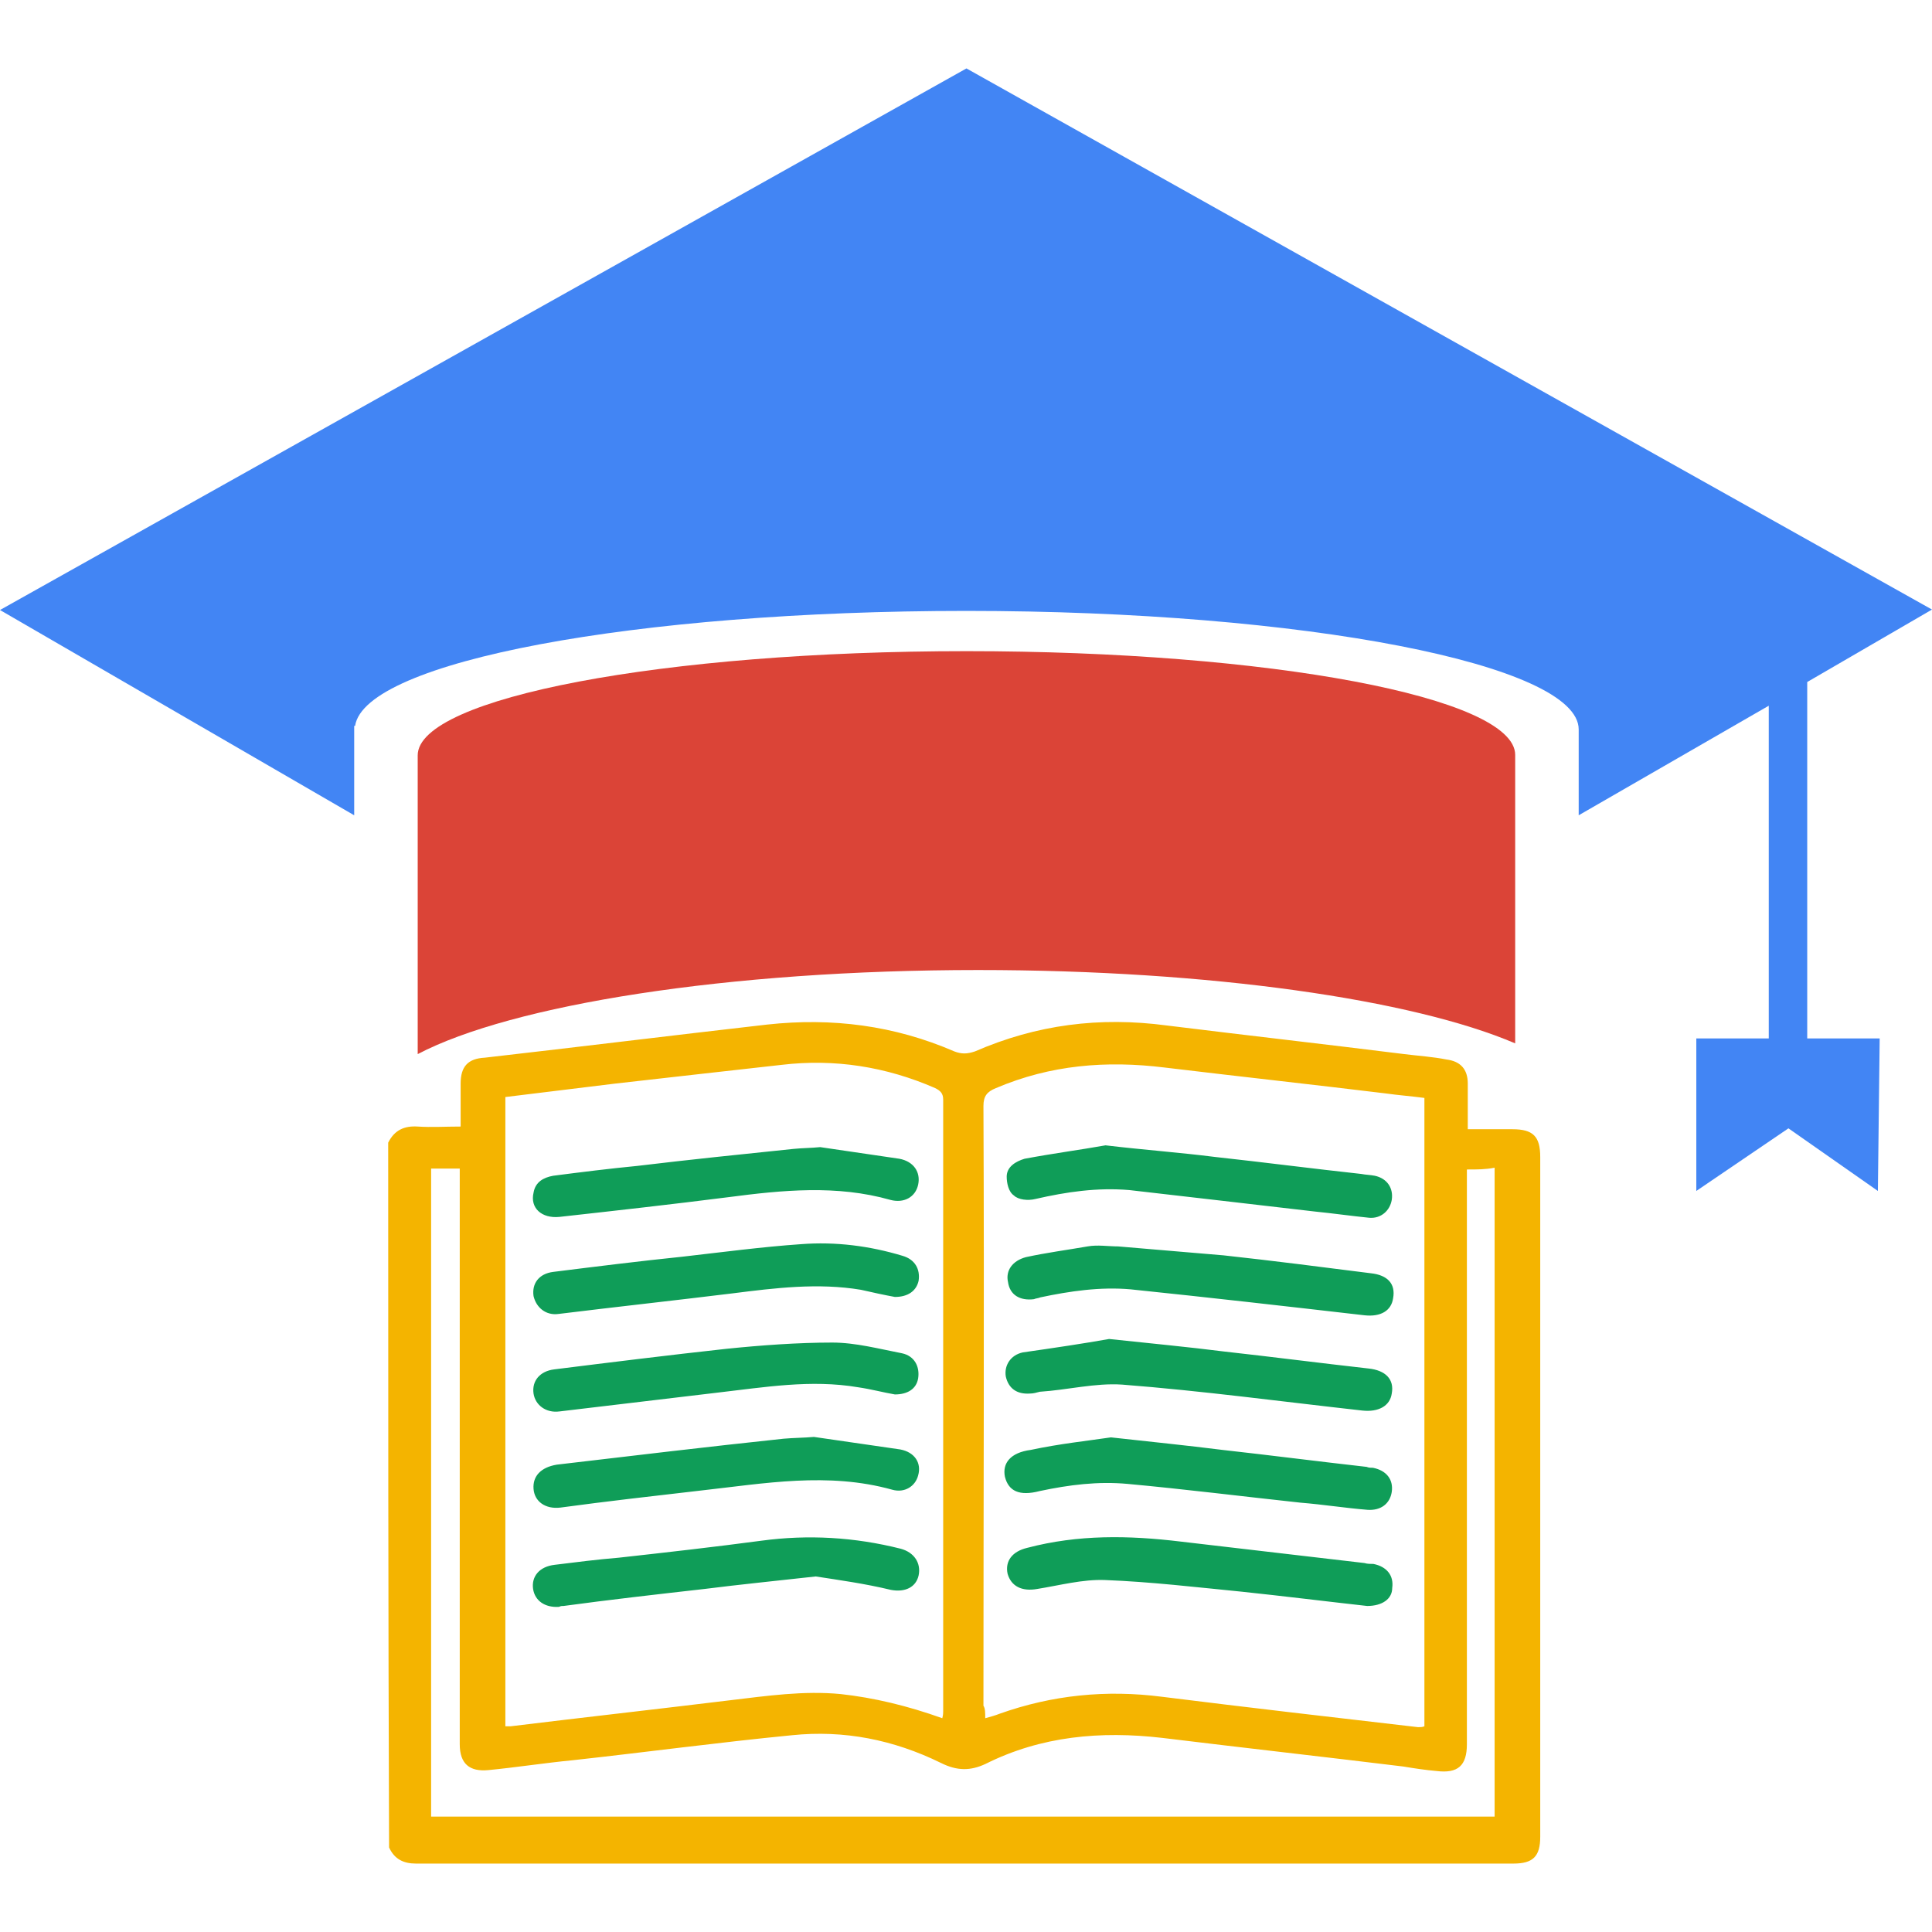
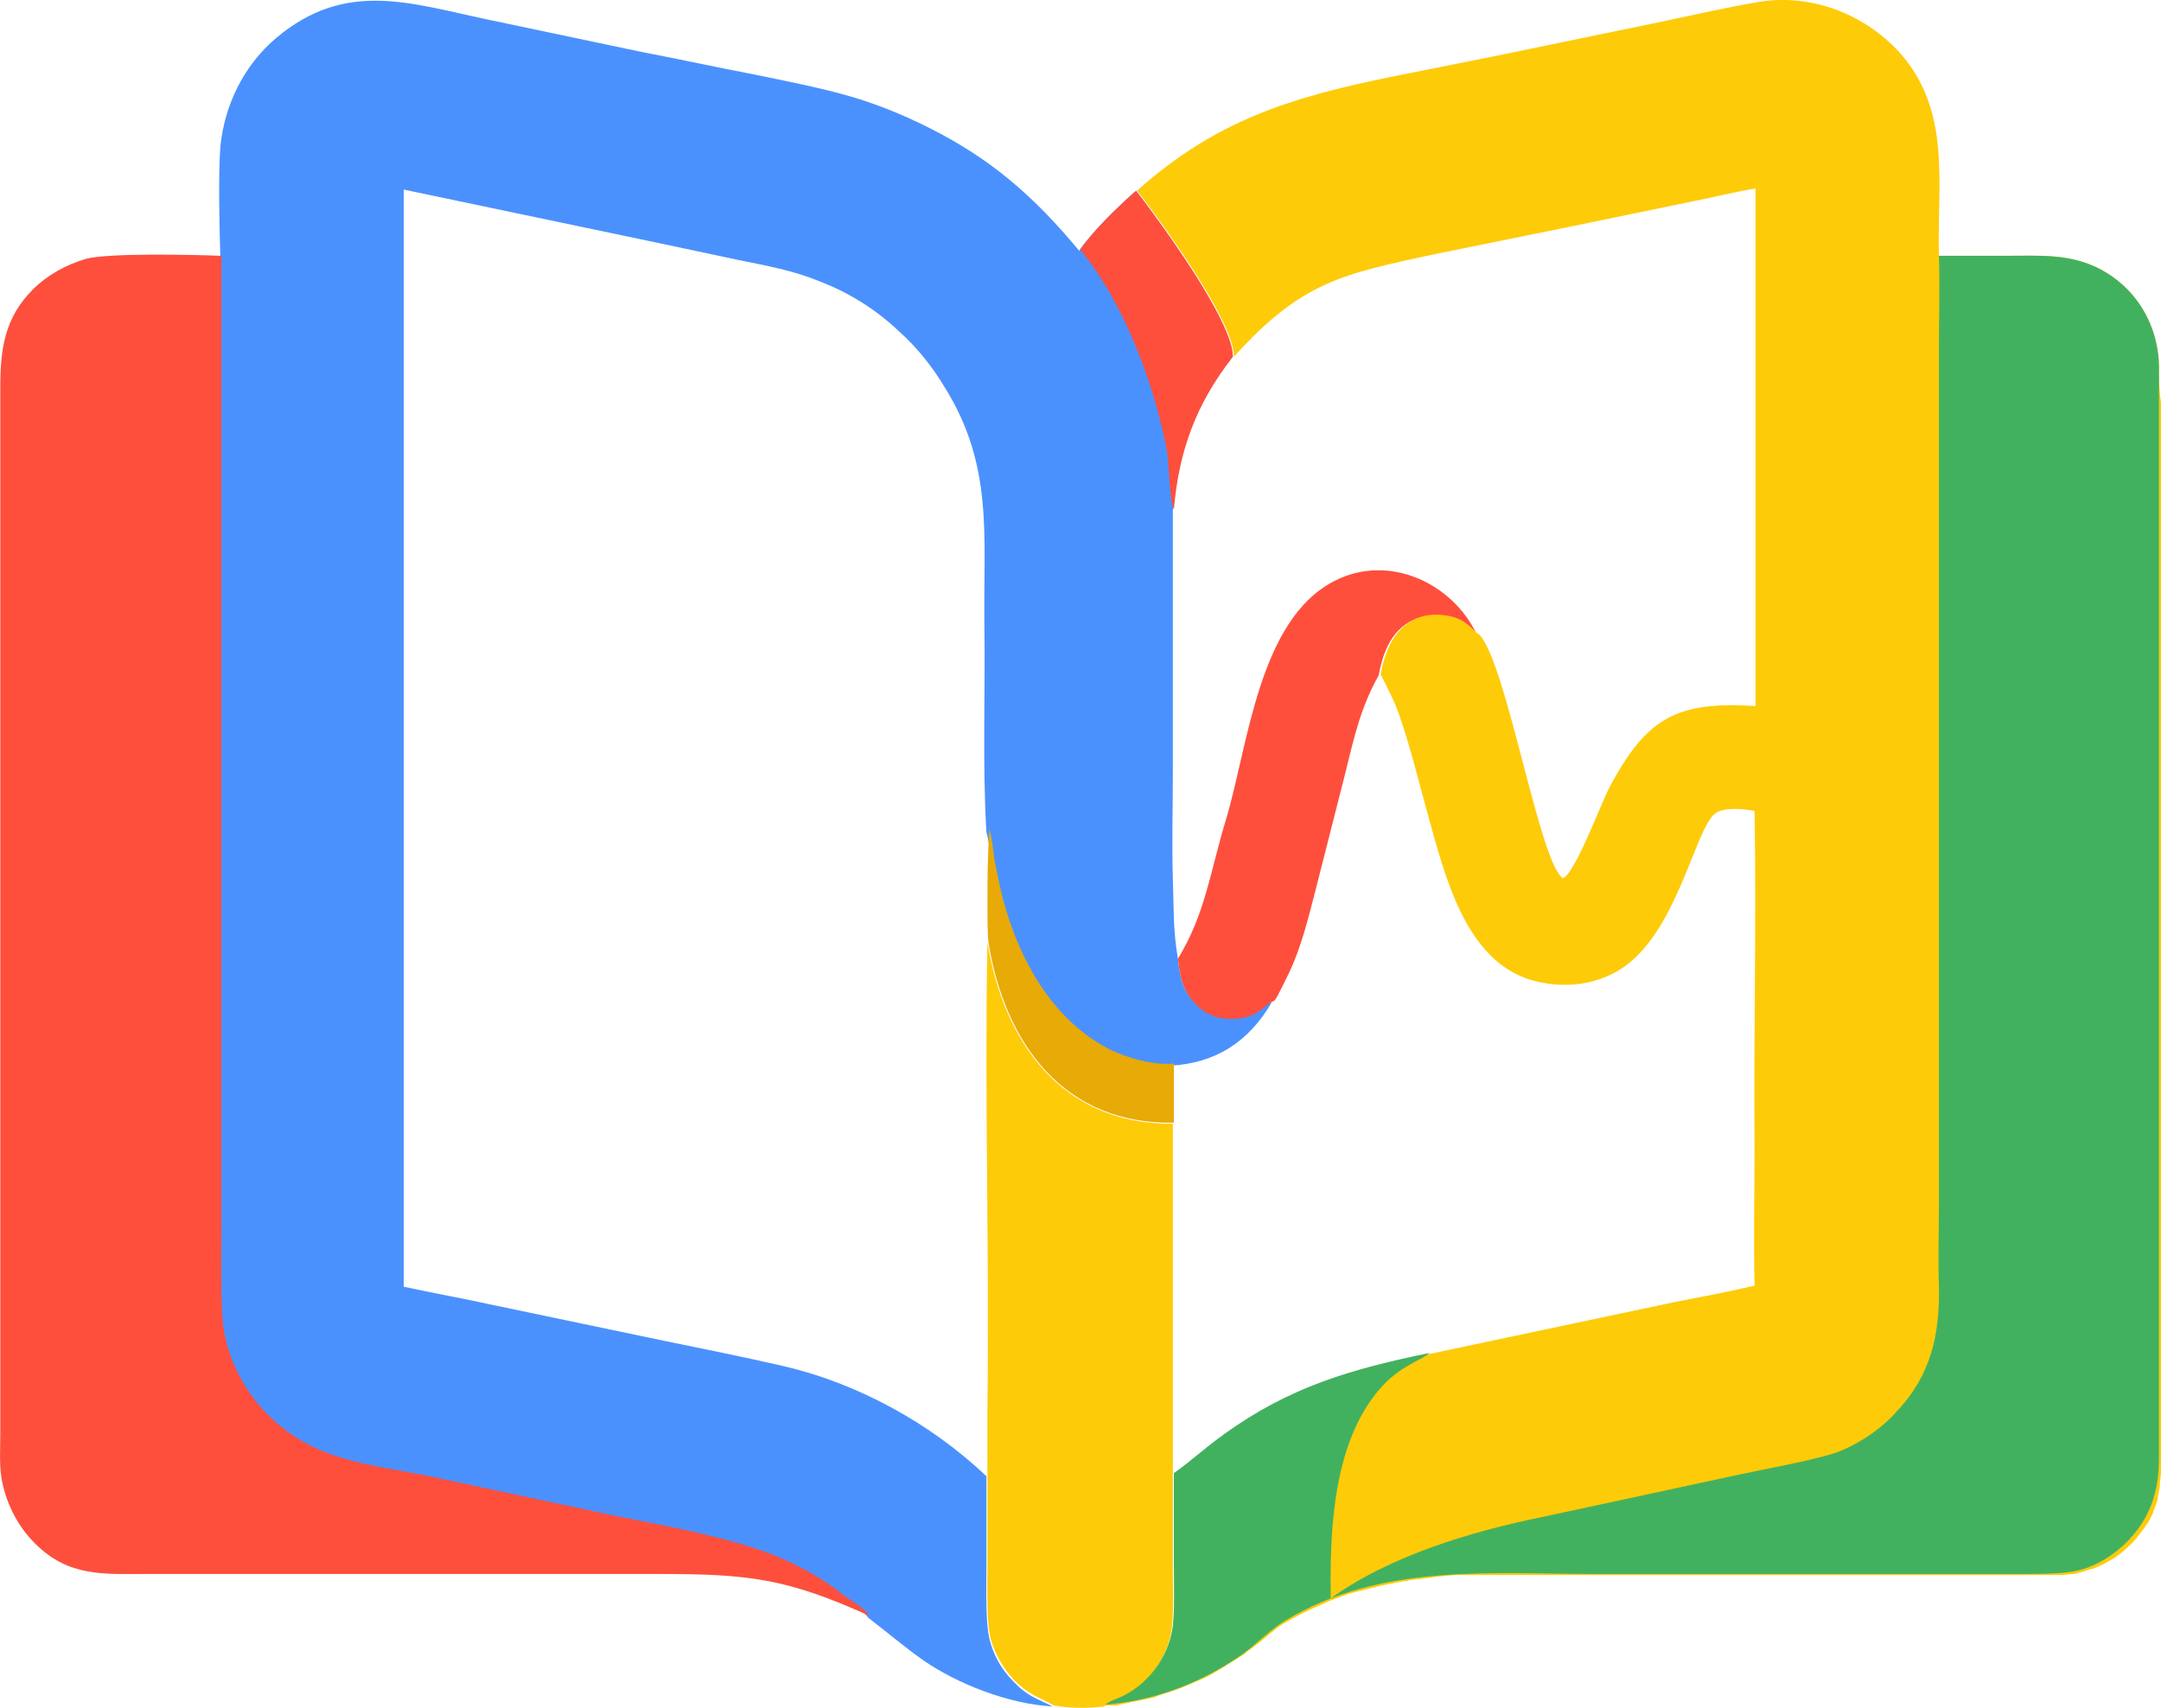
- <svg xmlns="http://www.w3.org/2000/svg" version="1.1" id="vector" x="0px" y="0px" viewBox="0 0 432 432" style="enable-background:new 0 0 432 432;" xml:space="preserve">
+ <svg xmlns="http://www.w3.org/2000/svg" version="1.1" id="vector" x="0px" y="0px" style="enable-background:new 0 0 432 432;" xml:space="preserve" viewBox="109.97 132.29 212.13 167.65">
  <style type="text/css">
- 	.st0{fill:#DB4437;}
- 	.st1{fill:#4285F4;}
- 	.st2{fill:#F4B400;}
- 	.st3{fill:#0F9D58;}
- </style>
-   <path id="path" class="st0" d="M216.1,145.6c-67.6,0-122.7,10.4-122.7,23.3v66.8c21-11,69.2-18.8,125.3-18.8  c51.9,0,97.2,6.6,120.1,16.4v-64.5C338.8,155.9,283.7,145.6,216.1,145.6z" />
-   <path id="path_1" class="st1" d="M404.1,152.5l27.9-16.2L216.1,15.3L0,136.4l79.2,45.9v-20h0.2c2.2-14.4,62.7-25.7,136.7-25.7  c75.6,0,136.9,12,136.9,26.5v19.2l42.5-24.5v74.4h-16.2v34.1l20.6-14l20,14l0.4-34.1h-16.2V152.5z" />
-   <path id="path_2" class="st2" d="M86.8,255.5c1.4-2.8,3.6-3.8,6.6-3.6c3,0.2,6.2,0,9.6,0v-9.6c0-3.8,1.6-5.6,5.4-5.8  c21-2.4,42.1-5,63.1-7.4c14.6-1.6,28.5,0.2,41.9,6c1.6,0.6,2.8,0.6,4.6,0c13.8-6,27.9-7.8,42.9-5.8c17.8,2.2,35.5,4.2,53.1,6.4  c3.2,0.4,6.4,0.6,9.4,1.2c3.2,0.4,4.8,2.2,4.8,5.4v10.2h10c4.6,0,6.2,1.6,6.2,6.2v152c0,4.4-1.6,6-6,6H93c-2.8,0-4.8-1-6-3.6  C86.8,360.5,86.8,308,86.8,255.5z M210.7,384.2c0.2-0.8,0.2-1.2,0.2-1.6V245.9c0-1.4-0.6-2-1.8-2.6c-11-4.8-22.5-6.6-34.3-5.2  c-12.6,1.4-24.9,2.8-37.3,4.2l-24.5,3V386h1.2c16.4-2,32.5-3.8,48.9-5.8c8.4-1,16.6-2.2,24.9-1.4  C195.3,379.6,202.9,381.4,210.7,384.2z M220.3,384.2c1.4-0.4,2.2-0.6,3.2-1c11.8-4.2,23.9-5.4,36.3-3.8c19.2,2.4,38.3,4.6,57.3,6.8  c0.4,0,1,0,1.4-0.2V245.5c-3-0.4-5.8-0.6-8.6-1c-16.4-2-32.9-3.8-49.5-5.8c-13-1.6-25.5-0.6-37.7,4.6c-2,0.8-2.8,1.8-2.8,4  c0.2,44.7,0,89.4,0,134.1C220.3,382,220.3,383,220.3,384.2z M328,261.5V390c0,4.8-2,6.6-6.8,6c-2.4-0.2-5-0.6-7.4-1  c-18-2.2-35.9-4.2-53.9-6.4c-13.8-1.6-27.1-0.4-39.5,5.8c-3.4,1.6-6.4,1.6-10-0.2c-10.6-5.2-21.7-7.4-33.3-6.2  c-16.4,1.6-32.7,3.8-49.1,5.6c-6.2,0.6-12.6,1.6-18.8,2.2c-4.2,0.4-6.4-1.4-6.4-5.8V261.3h-6.4v144.9h237.8V261.1  C332.2,261.5,330.4,261.5,328,261.5z" />
-   <path id="path_3" class="st3" d="M201.3,324.1c3.2,0.6,4.8,3,4,5.8c-0.6,2.4-3,4-5.8,3.2c-14.4-4-28.5-1.4-42.9,0.2  c-10.4,1.2-21,2.4-31.3,3.8c-3.4,0.4-5.8-1.4-6-4.2c-0.2-2.8,1.6-4.8,5.2-5.4c17-2,33.7-4,50.7-5.8c2.2-0.2,4.6-0.2,6.8-0.4   M201.1,259.1c3.2,0.6,4.8,3,4.2,5.8c-0.6,2.8-3.2,4.2-6.2,3.4c-12-3.4-24.1-2.2-36.3-0.6c-12.6,1.6-25.1,3-37.7,4.4  c-4,0.4-6.6-2-5.8-5.4c0.4-2.4,2.2-3.4,4.4-3.8c6.2-0.8,12.6-1.6,18.8-2.2c11.6-1.4,23.3-2.6,34.9-3.8c2-0.2,4-0.2,6-0.4   M200.1,311.8c-2.4-0.4-5.4-1.2-8.2-1.6c-10.6-1.8-21,0-31.5,1.2l-35.3,4.2c-3,0.4-5.4-1.4-5.8-4c-0.4-2.8,1.4-5,4.6-5.4  c12.8-1.6,25.7-3.2,38.5-4.6c7.8-0.8,16-1.4,23.7-1.4c5.2,0,10.4,1.4,15.6,2.4c2.8,0.6,4,3,3.6,5.6  C204.9,310.6,202.9,311.8,200.1,311.8z M182.4,352.5c-9,1-17,1.8-24.9,2.8c-10.6,1.2-21.2,2.4-31.5,3.8c-0.4,0-0.6,0-1,0.2  c-3.2,0.2-5.4-1.4-5.8-4c-0.4-2.8,1.4-5,4.8-5.4c4.8-0.6,9.6-1.2,14.4-1.6c10.8-1.2,21.4-2.4,31.9-3.8c10.4-1.4,20.8-0.8,31.1,1.8  c3,0.8,4.6,3.2,4,6c-0.6,2.6-3,3.8-6.2,3.2C193.4,354.1,187.6,353.3,182.4,352.5z M200.1,290c-2.2-0.4-5-1-7.6-1.6  c-9.6-1.6-19.2-0.4-28.7,0.8c-13,1.6-25.9,3-38.9,4.6c-2.8,0.4-5-1.4-5.6-4c-0.4-2.8,1.2-5,4.4-5.4c9.6-1.2,19.2-2.4,28.9-3.4  c8.8-1,17.8-2.2,26.5-2.8c7.8-0.6,15.4,0.4,22.7,2.6c2.8,0.8,4,3,3.6,5.6C204.9,288.6,203.1,290,200.1,290z M305.7,359.1  c-9-1-18.6-2.2-28.1-3.2c-10.2-1-20.2-2.2-30.5-2.6c-5-0.2-10.2,1.2-15.2,2c-3.4,0.6-5.8-0.6-6.6-3.4c-0.6-2.8,1-5,4.4-5.8  c11.4-3,22.7-2.8,34.3-1.4c13.8,1.6,27.5,3.2,41.1,4.8c0.6,0.2,1.4,0.2,2,0.2c3,0.6,4.6,2.6,4.2,5.4  C311.3,357.5,309.1,359.1,305.7,359.1z M248,299.4c9.4,1,17.8,1.8,25.7,2.8c10.8,1.2,21.6,2.6,32.3,3.8c3.8,0.4,5.8,2.4,5.2,5.6  c-0.4,2.8-3,4.2-6.6,3.8c-18-2-35.7-4.4-53.7-5.8c-6-0.4-12.2,1.2-18.4,1.6c-0.8,0.2-1.4,0.4-2.2,0.4c-3,0.2-4.8-1.2-5.4-3.8  c-0.4-2.4,1-4.8,3.8-5.4C235.7,301.4,242.4,300.4,248,299.4z M248.4,321.4c9,1,17,1.8,24.9,2.8c10.8,1.2,21.6,2.6,32.3,3.8  c0.4,0.2,1,0.2,1.4,0.2c3,0.6,4.6,2.6,4.2,5.4c-0.4,2.6-2.4,4.2-5.4,4c-5-0.4-10-1.2-15-1.6c-13-1.4-25.7-3-38.7-4.2  c-6.6-0.6-13,0.2-19.6,1.6c-4.6,1.2-7,0-7.8-3.2c-0.6-3,1.2-5.4,5.8-6C237.1,322.8,243,322.2,248.4,321.4z M247.2,256.1  c8.4,1,16.6,1.6,24.5,2.6c11,1.2,21.7,2.6,32.7,3.8c1,0.2,2,0.2,3,0.4c2.8,0.6,4.2,2.8,3.8,5.4c-0.4,2.4-2.4,4.2-5,4  c-4-0.4-8.2-1-12.2-1.4c-13.8-1.6-27.5-3.2-41.5-4.8c-7.2-0.6-14,0.4-21,2c-1.6,0.4-3.8,0.2-4.8-0.8c-1.2-0.8-1.6-2.8-1.6-4.2  c0-2.2,2-3.4,4-4C235.5,257.9,241.6,257.1,247.2,256.1z M273.6,280.7c11,1.2,21.9,2.6,32.9,4c3.8,0.4,5.6,2.4,5,5.6  c-0.4,2.8-2.8,4.2-6.4,3.8c-17.4-2-34.9-4-52.3-5.8c-6.8-0.6-13.6,0.4-20.2,1.8c-0.4,0.2-1,0.2-1.4,0.4c-3.2,0.4-5.4-1-5.8-3.8  c-0.6-2.6,1-4.8,4-5.6c4.6-1,9.2-1.6,13.8-2.4c2.2-0.4,4.6,0,6.8,0" />
+     .st0{fill:#4B91FE;}	.st1{fill:#FE4F3D;}	.st2{fill:#FECB09;}	.st3{fill:#E7AA06;}	.st4{fill:#42B15F;}
+   </style>
+   <path class="st0" d="M231.3,232.2c-1.3,0.1-2.6-0.2-3.6-1.1c-1.6-1.3-1.9-2.8-2.1-4.7c-0.5-2.9-0.4-5.1-0.5-7.9c-0.1-3.5,0-7,0-10.5  v-25.6c0.5-5.8,2.2-10.4,5.8-15c0-3.5-7.2-13.3-9.5-16.3c-1.8,1.6-4.1,3.8-5.5,5.8c-4.4-5.3-8.6-9-14.8-12.1  c-2.6-1.3-5.3-2.4-8.2-3.2c-2.9-0.8-6-1.4-8.9-2c-3.7-0.7-7.3-1.5-11-2.2l-15.2-3.2c-7.6-1.6-13.9-3.9-20.7,1.8  c-3.2,2.7-5.1,6.6-5.5,10.7c-0.2,2.6-0.1,8,0,10.8l0,73.6l0,21.1c0,2.3-0.1,8.4,0.2,10.5c0.5,3.3,2.1,6.3,4.4,8.6  c4.5,4.5,9.8,4.8,15.8,6l18.3,3.9c5,1,10.7,2,15.4,3.8c2.5,1,4.9,2.3,7,4c0.6,0.5,2.1,1.5,2.5,2.1c1.7,1.3,3.6,2.9,5.3,4.1  c3.4,2.4,8.6,4.4,12.8,4.6c-1.6-0.8-2.5-1-3.9-2.5c-1.1-1.1-1.9-2.5-2.3-4.1c-0.4-1.7-0.3-4.9-0.3-6.8l0-9.2  c-5.5-5.2-12.6-9.1-19.9-10.8c-3.9-0.9-7.9-1.7-11.8-2.5l-17.2-3.6c-2.7-0.6-5.6-1.1-8.3-1.7l0-107.7l24.8,5.2l8,1.7  c2.9,0.6,5.3,1,8,2.1c2.9,1.1,5.6,2.8,7.8,4.9c1.8,1.6,3.3,3.5,4.5,5.5c4.8,7.7,3.8,14.5,3.9,23.2c0.1,6.7-0.2,13.9,0.2,20.5  c0.2,0.6,0.3,1.6,0.4,2.3c0.2,1.1,0.4,2.2,0.6,3.2c1.4,6.3,4.7,12.9,10.6,16c1.7,0.9,4.5,1.7,6.4,1.4c4.5-0.2,7.8-2.4,10-6.2  C233.8,230.9,233.6,232,231.3,232.2z" />
+   <path class="st1" d="M225.6,226.4c2.7-4.4,3.2-8.7,4.7-13.6c2.2-7.3,3.2-19.7,10.7-23.5c5.3-2.7,11.6,0.2,14,5.4  c-0.5-0.3-0.8-0.8-1.3-1.1c-1-0.8-2.6-1-3.9-0.8c-2.9,0.6-4,3.1-4.5,5.8c-1.7,3-2.4,6-3.2,9.3c-1,3.9-2,7.9-3,11.8  c-0.7,2.7-1.4,5.6-2.6,8.1c-0.3,0.6-1.1,2.3-1.4,2.7c-1.3,0.6-1.5,1.6-3.8,1.8c-1.3,0.1-2.6-0.2-3.6-1.1  C226.1,229.8,225.8,228.3,225.6,226.4z" />
+   <path class="st1" d="M216,156.8c1.4-2,3.7-4.2,5.5-5.8c2.3,3,9.5,12.8,9.5,16.3c-3.6,4.6-5.3,9.2-5.8,15c-0.4-0.6-0.5-4.8-0.7-5.9  C223.2,169.8,220.3,162,216,156.8z" />
+   <path class="st1" d="M195.3,290.9c-8.2-3.7-11.9-4.1-20.8-4.1l-9.5,0l-32.1,0l-8.6,0c-4.2,0-7.6,0.3-10.9-3  c-1.8-1.8-2.9-4.1-3.3-6.5c-0.2-1.3-0.1-3-0.1-4.4l0-6l0-22.2l0-74.4c0-3.7,0.4-6.8,3.2-9.6c1.4-1.4,3.2-2.4,5.2-3  c2.3-0.6,10.5-0.4,13.3-0.3l0,73.6l0,21.1c0,2.3-0.1,8.4,0.2,10.5c0.5,3.3,2.1,6.3,4.4,8.6c4.5,4.5,9.8,4.8,15.8,6l18.3,3.9  c5,1,10.7,2,15.4,3.8c2.5,1,4.9,2.3,7,4C193.4,289.3,195,290.3,195.3,290.9z" />
+   <path class="st2" d="M206.9,224.8c-0.3,15.1,0.2,30.4,0,45.5c0,2.3,0,4.5,0,6.8l0,9.2c0,1.9-0.1,5.1,0.3,6.8  c0.4,1.5,1.2,2.9,2.3,4.1c1.5,1.5,2.3,1.6,3.9,2.5c1.5,0.3,3.5,0.3,5,0.1c0.2-0.2,0.9-0.5,1.2-0.6c2.9-1.2,5-4,5.4-7.1  c0.2-1.9,0.1-4.1,0.1-6l0-9l0-34.5C214.2,242.7,208.5,234.6,206.9,224.8z" />
+   <path class="st3" d="M218.7,235.2c-5.9-3.1-9.2-9.7-10.6-16c-0.2-1.1-0.5-2.2-0.6-3.2c-0.1-0.7-0.2-1.7-0.4-2.3  c-0.2,2.6-0.2,5.1-0.2,7.6c0,0.9,0,2.6,0.1,3.5c1.6,9.9,7.4,17.9,18.2,17.7c0-1.9,0-3.9,0-5.8C223.2,236.9,220.4,236.1,218.7,235.2z  " />
+   <path class="st2" d="M321.9,168.2c-0.1-4.2-2.4-7.9-6.2-9.7c-2.8-1.3-5.6-1.1-8.6-1.1l-6.8,0c-0.2-7.1,1.3-14.2-3.9-20  c-3.5-3.8-8.8-5.8-13.9-4.9c-3.5,0.6-6.9,1.4-10.3,2.1l-15.5,3.2l-10.5,2.1c-9.7,2-17,4.3-24.6,11.1c2.3,3,9.5,12.8,9.5,16.3  c6.7-7.4,10.6-8.1,19.9-10.1l13.3-2.7l12.1-2.5c1.6-0.3,4.4-1,5.9-1.2l0,50.8c-7.8-0.5-10.7,1.2-14.3,7.9c-0.9,1.7-3.4,8.5-4.6,9  c-2.3-1.4-5.5-21-8.2-23.9c-0.5-0.3-0.8-0.8-1.3-1.1c-1-0.8-2.6-1-3.9-0.8c-2.9,0.6-4,3.1-4.5,5.8c0.7,1.4,1.4,2.7,1.9,4.2  c1.1,3.2,1.9,6.6,2.8,9.8c1.6,5.7,3.6,14.1,10.1,16c2.8,0.8,5.8,0.6,8.3-0.8c6-3.3,7.7-14.2,9.8-15.6c0.9-0.6,2.8-0.4,3.8-0.2  c0.2,11-0.1,22.2,0,33.2c0,4.4-0.1,9,0,13.4c-2.6,0.6-5.2,1.1-7.8,1.6l-24.1,5.1c-7.7,1.6-13.7,3.3-20.2,8c-1.7,1.3-3.3,2.6-4.9,3.8  l0,9c0,1.9,0.1,4.1-0.1,6c-0.4,3.1-2.5,5.9-5.4,7.1c-0.3,0.1-1,0.4-1.2,0.6c0.1,0,0.3,0,0.5,0c0.1,0,0.1,0,0.2,0c0.1,0,0.2,0,0.3,0  c0.2,0,0.4-0.1,0.5-0.1c0.3-0.1,0.7-0.1,0.9-0.2c0.5-0.1,1-0.2,1.5-0.3c0.5-0.1,1-0.2,1.4-0.4c1-0.3,1.9-0.6,2.8-1  c0.5-0.2,0.9-0.4,1.4-0.6c0.7-0.3,1.3-0.7,2-1.1c0.6-0.4,1.3-0.8,1.9-1.2c0.2-0.1,0.4-0.3,0.5-0.4c0.1-0.1,0.2-0.1,0.3-0.2  c0.3-0.2,0.5-0.4,0.8-0.6c0.9-0.7,1.7-1.5,2.6-2c1.2-0.7,2.4-1.3,3.6-1.8c0.3-0.1,0.6-0.3,0.9-0.4c0.8-0.3,1.5-0.6,2.3-0.8  c0.8-0.2,1.6-0.4,2.4-0.6c0.2,0,0.3-0.1,0.5-0.1c0.3-0.1,0.6-0.1,1-0.2s0.6-0.1,1-0.2c0.2,0,0.3,0,0.5-0.1c0.3,0,0.6-0.1,1-0.1  c0.5-0.1,1-0.1,1.5-0.2c0.6-0.1,1.3-0.1,1.9-0.2c0.2,0,0.3,0,0.5,0c0.3,0,0.7,0,1,0c0.2,0,0.3,0,0.5,0c0.3,0,0.7,0,1,0  c0.2,0,0.3,0,0.5,0c0.3,0,0.7,0,1,0c0.3,0,0.7,0,1,0c0.3,0,0.7,0,1,0c0.8,0,1.7,0,2.5,0c0.5,0,1,0,1.5,0c1.3,0,2.6,0,4,0l33,0l8.2,0  c0.7,0,1.7,0,2.6,0c0.4,0,0.7,0,1.1,0c0.6,0,1.1-0.1,1.5-0.1c0.4-0.1,0.7-0.2,1.1-0.3c0.2-0.1,0.5-0.2,0.7-0.2  c0.2-0.1,0.5-0.2,0.7-0.3c0.5-0.2,0.9-0.5,1.3-0.7c0.1-0.1,0.2-0.1,0.3-0.2c0.4-0.3,0.8-0.6,1.2-1c0.6-0.5,1-1.1,1.4-1.6  c0.2-0.2,0.3-0.5,0.5-0.7c0.2-0.4,0.5-0.8,0.6-1.3c0.1-0.2,0.1-0.3,0.2-0.5c0.1-0.3,0.2-0.5,0.2-0.8c0-0.2,0.1-0.4,0.1-0.6  c0.1-0.3,0.1-0.6,0.1-0.9c0.1-0.5,0.1-1,0.1-1.5c0-0.2,0-0.4,0-0.6l0-74.5l0-21.9l0-7.4C321.9,170.5,321.9,169.3,321.9,168.2z" />
+   <path class="st4" d="M300.3,157.4l6.8,0c3,0,5.8-0.2,8.6,1.1c3.8,1.8,6.1,5.5,6.2,9.7c0,1.1,0,2.3,0,3.4l0,7.4l0,21.9l0,74.5  c0,3.4-0.9,6.1-3.4,8.5c-1.5,1.4-3.3,2.4-5.3,2.7c-1.3,0.2-3.8,0.2-5.2,0.2l-8.2,0l-33,0c-10.5,0-21.3-1.1-30.7,4.6  c-1.5,0.9-2.8,2.3-4.2,3.3c-3.3,2.3-7,3.9-10.9,4.6c-0.6,0.1-1.9,0.3-2.5,0.3c0.2-0.2,0.9-0.5,1.2-0.6c2.9-1.2,5-4,5.4-7.1  c0.2-1.9,0.1-4.1,0.1-6l0-9c1.7-1.2,3.2-2.6,4.9-3.8c6.5-4.7,12.5-6.4,20.2-8c-0.3,0.3-1.1,0.7-1.5,0.9c-1.1,0.6-2,1.2-2.9,2.1  c-5.1,5.3-5.4,14.3-5.3,21.1c5.8-4.2,13.9-6.6,20.8-8l19.5-4.2c2.3-0.5,7.9-1.5,9.8-2.3c2.1-0.9,4-2.2,5.5-3.9  c3.3-3.5,4.2-7.5,4.1-12.2c-0.1-2.7,0-5.4,0-8.1l0-22.8l0-46.2l0-15.1C300.3,163.5,300.4,160.3,300.3,157.4z" />
</svg>
